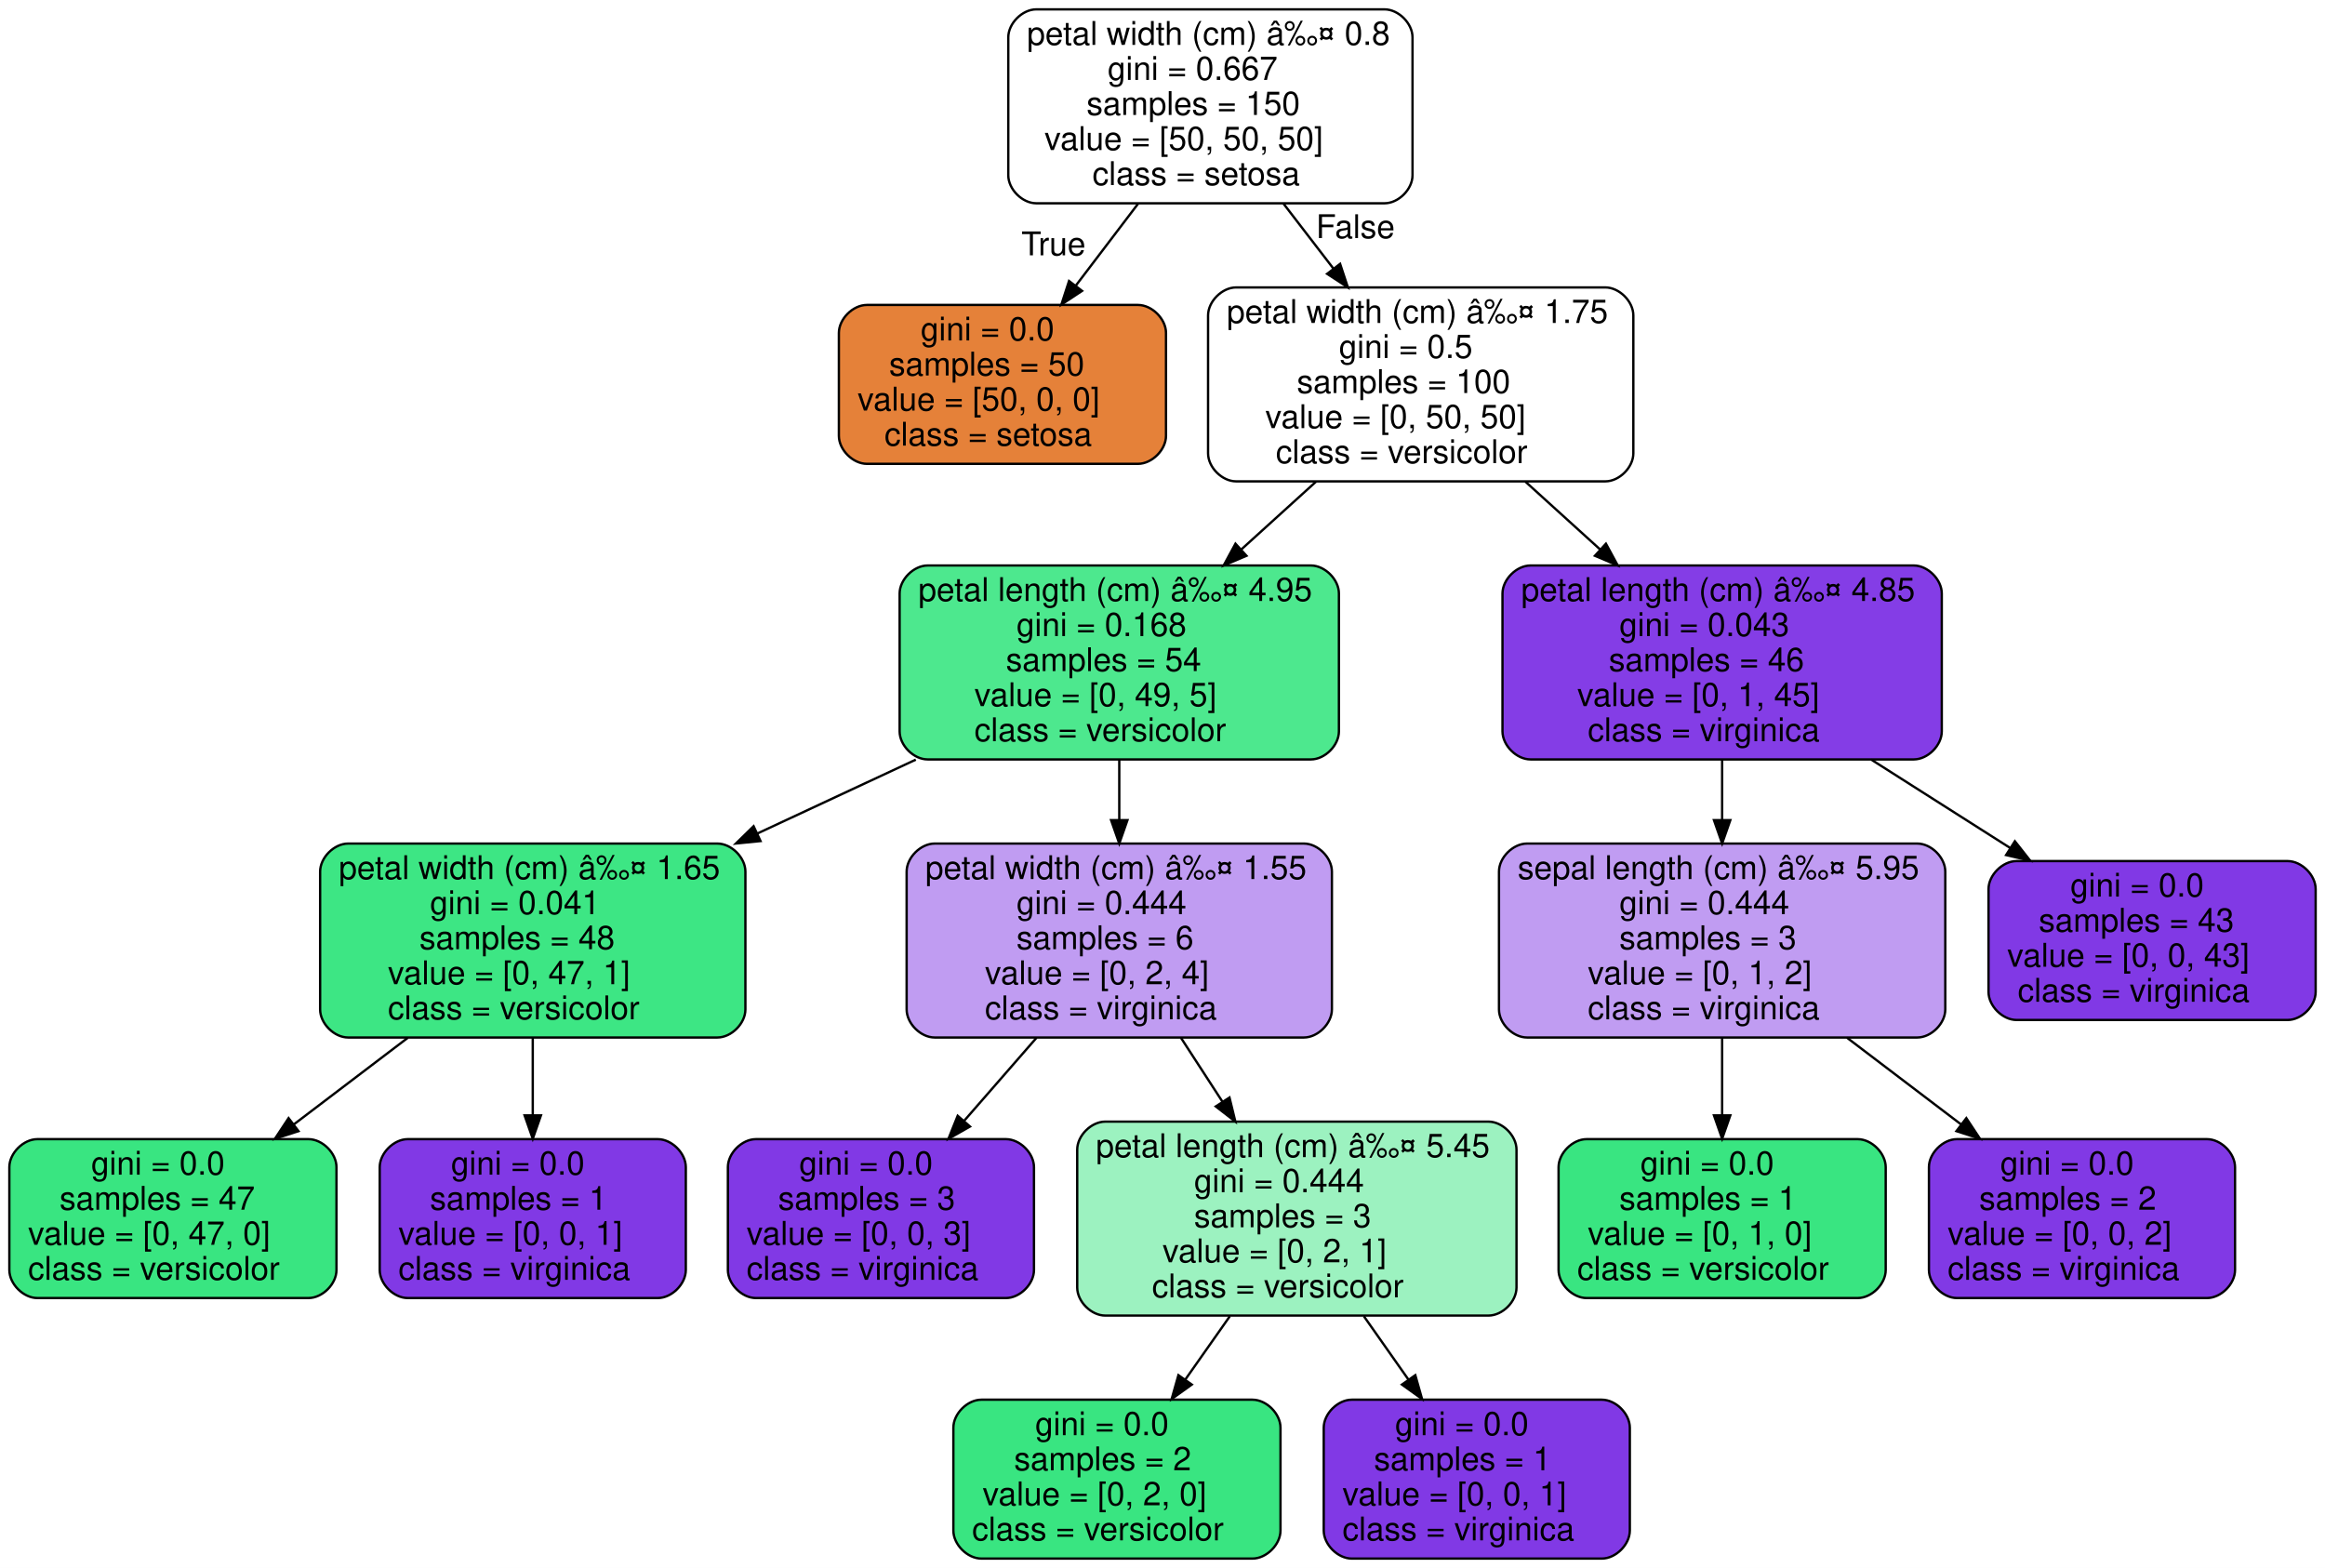
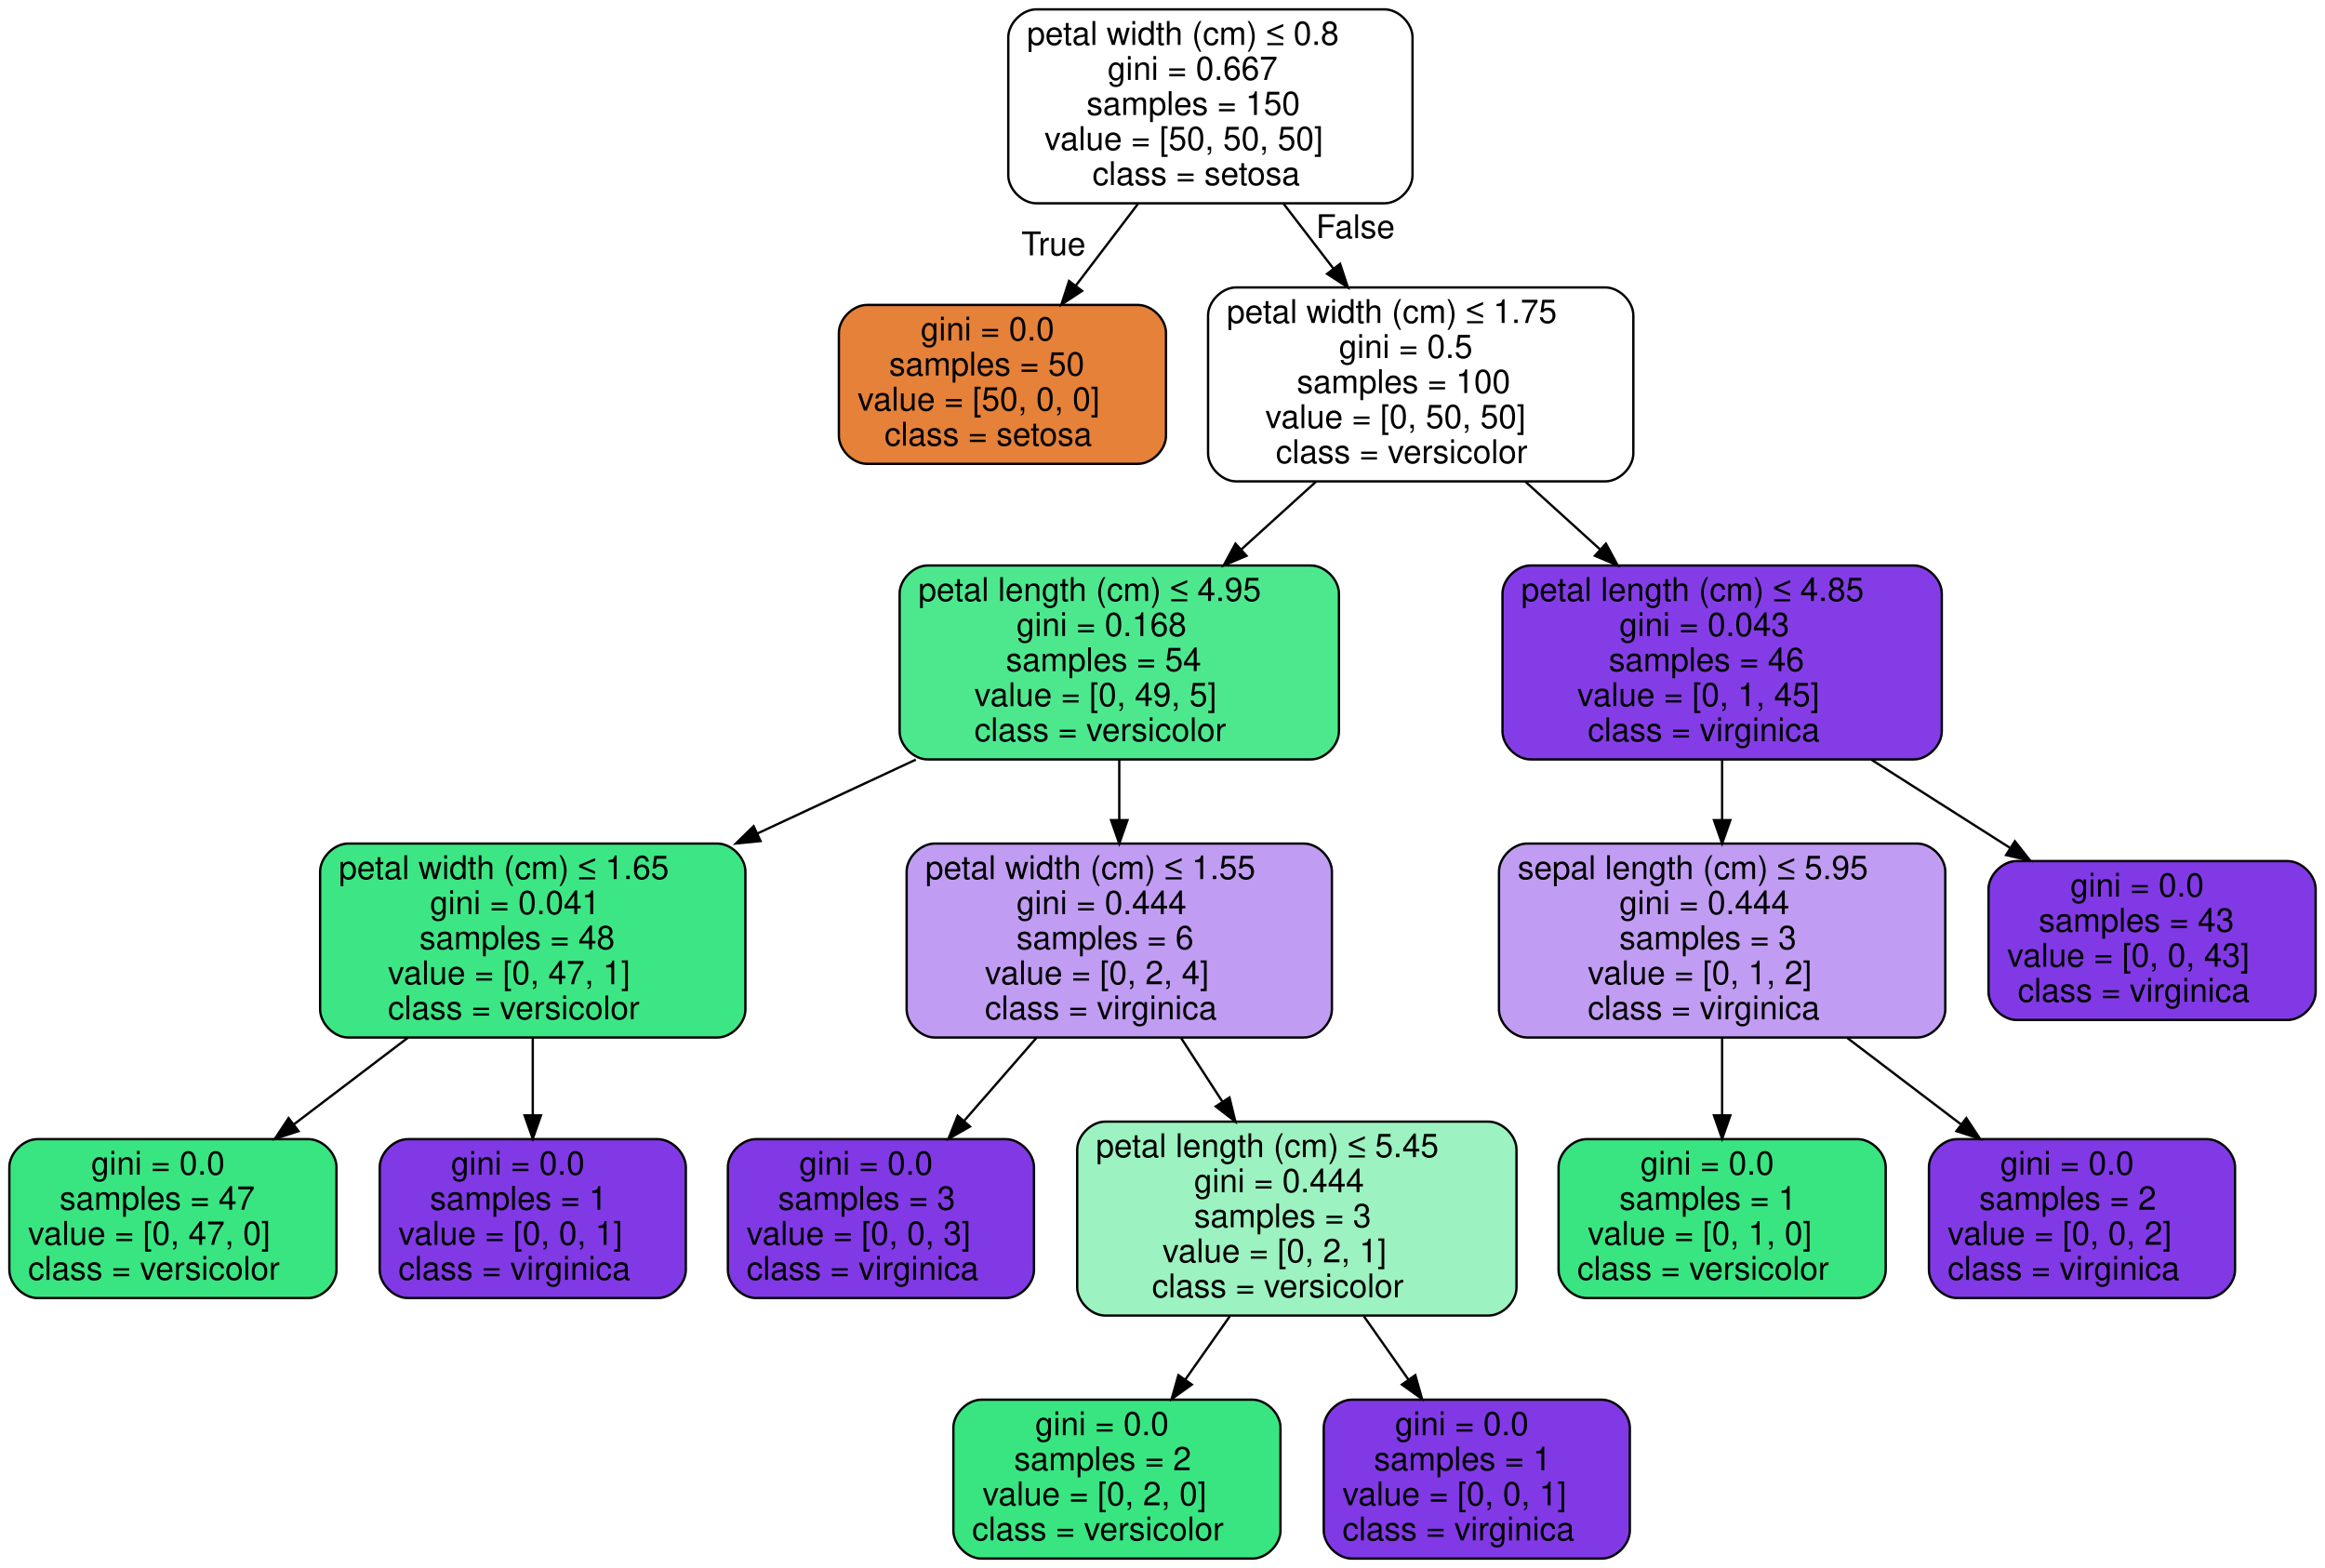
<svg xmlns="http://www.w3.org/2000/svg" width="995pt" height="671pt" viewBox="0.00 0.00 995.00 671.00">
  <g id="graph0" class="graph" transform="scale(1 1) rotate(0) translate(4 667)">
    <polygon fill="white" stroke="transparent" points="-4,4 -4,-667 991,-667 991,4 -4,4" />
    <g id="node1" class="node">
      <path fill="#ffffff" stroke="black" d="M588.5,-663C588.5,-663 439.5,-663 439.5,-663 433.5,-663 427.5,-657 427.5,-651 427.5,-651 427.5,-592 427.5,-592 427.5,-586 433.5,-580 439.5,-580 439.5,-580 588.5,-580 588.5,-580 594.5,-580 600.5,-586 600.5,-592 600.5,-592 600.5,-651 600.5,-651 600.5,-657 594.5,-663 588.5,-663" />
-       <text text-anchor="start" x="435.5" y="-647.8" font-family="Helvetica,sans-Serif" font-size="14.00">petal width (cm) â‰¤ 0.8</text>
+       <text text-anchor="start" x="435.5" y="-647.8" font-family="Helvetica,sans-Serif" font-size="14.00">petal width (cm) ≤ 0.8</text>
      <text text-anchor="start" x="470" y="-632.8" font-family="Helvetica,sans-Serif" font-size="14.00">gini = 0.667</text>
      <text text-anchor="start" x="461" y="-617.8" font-family="Helvetica,sans-Serif" font-size="14.00">samples = 150</text>
      <text text-anchor="start" x="443" y="-602.8" font-family="Helvetica,sans-Serif" font-size="14.00">value = [50, 50, 50]</text>
      <text text-anchor="start" x="463.5" y="-587.8" font-family="Helvetica,sans-Serif" font-size="14.00">class = setosa</text>
    </g>
    <g id="node2" class="node">
      <path fill="#e58139" stroke="black" d="M483,-536.5C483,-536.5 367,-536.5 367,-536.5 361,-536.5 355,-530.5 355,-524.5 355,-524.5 355,-480.5 355,-480.5 355,-474.5 361,-468.5 367,-468.5 367,-468.5 483,-468.5 483,-468.5 489,-468.5 495,-474.5 495,-480.5 495,-480.5 495,-524.5 495,-524.5 495,-530.5 489,-536.5 483,-536.5" />
      <text text-anchor="start" x="390" y="-521.3" font-family="Helvetica,sans-Serif" font-size="14.00">gini = 0.0</text>
      <text text-anchor="start" x="376.5" y="-506.3" font-family="Helvetica,sans-Serif" font-size="14.00">samples = 50</text>
      <text text-anchor="start" x="363" y="-491.3" font-family="Helvetica,sans-Serif" font-size="14.00">value = [50, 0, 0]</text>
      <text text-anchor="start" x="374.5" y="-476.3" font-family="Helvetica,sans-Serif" font-size="14.00">class = setosa</text>
    </g>
    <g id="edge1" class="edge">
      <path fill="none" stroke="black" d="M483.12,-579.91C474.48,-568.54 465.07,-556.18 456.4,-544.77" />
      <polygon fill="black" stroke="black" points="459.07,-542.51 450.23,-536.67 453.5,-546.74 459.07,-542.51" />
      <text text-anchor="middle" x="446.86" y="-557.74" font-family="Helvetica,sans-Serif" font-size="14.00">True</text>
    </g>
    <g id="node3" class="node">
      <path fill="#ffffff" stroke="black" d="M683,-544C683,-544 525,-544 525,-544 519,-544 513,-538 513,-532 513,-532 513,-473 513,-473 513,-467 519,-461 525,-461 525,-461 683,-461 683,-461 689,-461 695,-467 695,-473 695,-473 695,-532 695,-532 695,-538 689,-544 683,-544" />
-       <text text-anchor="start" x="521" y="-528.8" font-family="Helvetica,sans-Serif" font-size="14.00">petal width (cm) â‰¤ 1.75</text>
+       <text text-anchor="start" x="521" y="-528.8" font-family="Helvetica,sans-Serif" font-size="14.00">petal width (cm) ≤ 1.75</text>
      <text text-anchor="start" x="569" y="-513.8" font-family="Helvetica,sans-Serif" font-size="14.00">gini = 0.5</text>
      <text text-anchor="start" x="551" y="-498.8" font-family="Helvetica,sans-Serif" font-size="14.00">samples = 100</text>
      <text text-anchor="start" x="537.5" y="-483.8" font-family="Helvetica,sans-Serif" font-size="14.00">value = [0, 50, 50]</text>
      <text text-anchor="start" x="542" y="-468.8" font-family="Helvetica,sans-Serif" font-size="14.00">class = versicolor</text>
    </g>
    <g id="edge2" class="edge">
      <path fill="none" stroke="black" d="M545.23,-579.91C552.14,-570.92 559.53,-561.32 566.65,-552.05" />
      <polygon fill="black" stroke="black" points="569.51,-554.08 572.83,-544.02 563.96,-549.81 569.51,-554.08" />
      <text text-anchor="middle" x="576.06" y="-565.11" font-family="Helvetica,sans-Serif" font-size="14.00">False</text>
    </g>
    <g id="node4" class="node">
      <path fill="#4de88e" stroke="black" d="M557,-425C557,-425 393,-425 393,-425 387,-425 381,-419 381,-413 381,-413 381,-354 381,-354 381,-348 387,-342 393,-342 393,-342 557,-342 557,-342 563,-342 569,-348 569,-354 569,-354 569,-413 569,-413 569,-419 563,-425 557,-425" />
-       <text text-anchor="start" x="389" y="-409.8" font-family="Helvetica,sans-Serif" font-size="14.00">petal length (cm) â‰¤ 4.95</text>
+       <text text-anchor="start" x="389" y="-409.8" font-family="Helvetica,sans-Serif" font-size="14.00">petal length (cm) ≤ 4.95</text>
      <text text-anchor="start" x="431" y="-394.8" font-family="Helvetica,sans-Serif" font-size="14.00">gini = 0.168</text>
      <text text-anchor="start" x="426.5" y="-379.8" font-family="Helvetica,sans-Serif" font-size="14.00">samples = 54</text>
      <text text-anchor="start" x="413" y="-364.8" font-family="Helvetica,sans-Serif" font-size="14.00">value = [0, 49, 5]</text>
      <text text-anchor="start" x="413" y="-349.8" font-family="Helvetica,sans-Serif" font-size="14.00">class = versicolor</text>
    </g>
    <g id="edge3" class="edge">
      <path fill="none" stroke="black" d="M559.24,-460.91C548.94,-451.56 537.89,-441.54 527.29,-431.93" />
      <polygon fill="black" stroke="black" points="529.44,-429.15 519.68,-425.02 524.73,-434.33 529.44,-429.15" />
    </g>
    <g id="node13" class="node">
      <path fill="#843de6" stroke="black" d="M815,-425C815,-425 651,-425 651,-425 645,-425 639,-419 639,-413 639,-413 639,-354 639,-354 639,-348 645,-342 651,-342 651,-342 815,-342 815,-342 821,-342 827,-348 827,-354 827,-354 827,-413 827,-413 827,-419 821,-425 815,-425" />
-       <text text-anchor="start" x="647" y="-409.8" font-family="Helvetica,sans-Serif" font-size="14.00">petal length (cm) â‰¤ 4.85</text>
+       <text text-anchor="start" x="647" y="-409.8" font-family="Helvetica,sans-Serif" font-size="14.00">petal length (cm) ≤ 4.85</text>
      <text text-anchor="start" x="689" y="-394.8" font-family="Helvetica,sans-Serif" font-size="14.00">gini = 0.043</text>
      <text text-anchor="start" x="684.5" y="-379.8" font-family="Helvetica,sans-Serif" font-size="14.00">samples = 46</text>
      <text text-anchor="start" x="671" y="-364.8" font-family="Helvetica,sans-Serif" font-size="14.00">value = [0, 1, 45]</text>
      <text text-anchor="start" x="675.5" y="-349.8" font-family="Helvetica,sans-Serif" font-size="14.00">class = virginica</text>
    </g>
    <g id="edge12" class="edge">
      <path fill="none" stroke="black" d="M648.76,-460.91C659.06,-451.56 670.11,-441.54 680.71,-431.93" />
      <polygon fill="black" stroke="black" points="683.27,-434.33 688.32,-425.02 678.56,-429.15 683.27,-434.33" />
    </g>
    <g id="node5" class="node">
      <path fill="#3de684" stroke="black" d="M303,-306C303,-306 145,-306 145,-306 139,-306 133,-300 133,-294 133,-294 133,-235 133,-235 133,-229 139,-223 145,-223 145,-223 303,-223 303,-223 309,-223 315,-229 315,-235 315,-235 315,-294 315,-294 315,-300 309,-306 303,-306" />
-       <text text-anchor="start" x="141" y="-290.8" font-family="Helvetica,sans-Serif" font-size="14.00">petal width (cm) â‰¤ 1.65</text>
+       <text text-anchor="start" x="141" y="-290.8" font-family="Helvetica,sans-Serif" font-size="14.00">petal width (cm) ≤ 1.65</text>
      <text text-anchor="start" x="180" y="-275.8" font-family="Helvetica,sans-Serif" font-size="14.00">gini = 0.041</text>
      <text text-anchor="start" x="175.5" y="-260.8" font-family="Helvetica,sans-Serif" font-size="14.00">samples = 48</text>
      <text text-anchor="start" x="162" y="-245.8" font-family="Helvetica,sans-Serif" font-size="14.00">value = [0, 47, 1]</text>
      <text text-anchor="start" x="162" y="-230.8" font-family="Helvetica,sans-Serif" font-size="14.00">class = versicolor</text>
    </g>
    <g id="edge4" class="edge">
      <path fill="none" stroke="black" d="M387.92,-341.91C366.01,-331.7 342.38,-320.68 320.07,-310.28" />
      <polygon fill="black" stroke="black" points="321.47,-307.07 310.93,-306.02 318.51,-313.42 321.47,-307.07" />
    </g>
    <g id="node8" class="node">
      <path fill="#c09cf2" stroke="black" d="M554,-306C554,-306 396,-306 396,-306 390,-306 384,-300 384,-294 384,-294 384,-235 384,-235 384,-229 390,-223 396,-223 396,-223 554,-223 554,-223 560,-223 566,-229 566,-235 566,-235 566,-294 566,-294 566,-300 560,-306 554,-306" />
-       <text text-anchor="start" x="392" y="-290.8" font-family="Helvetica,sans-Serif" font-size="14.00">petal width (cm) â‰¤ 1.55</text>
+       <text text-anchor="start" x="392" y="-290.8" font-family="Helvetica,sans-Serif" font-size="14.00">petal width (cm) ≤ 1.55</text>
      <text text-anchor="start" x="431" y="-275.8" font-family="Helvetica,sans-Serif" font-size="14.00">gini = 0.444</text>
      <text text-anchor="start" x="431" y="-260.8" font-family="Helvetica,sans-Serif" font-size="14.00">samples = 6</text>
      <text text-anchor="start" x="417.5" y="-245.8" font-family="Helvetica,sans-Serif" font-size="14.00">value = [0, 2, 4]</text>
      <text text-anchor="start" x="417.5" y="-230.8" font-family="Helvetica,sans-Serif" font-size="14.00">class = virginica</text>
    </g>
    <g id="edge7" class="edge">
      <path fill="none" stroke="black" d="M475,-341.91C475,-333.65 475,-324.86 475,-316.3" />
      <polygon fill="black" stroke="black" points="478.5,-316.02 475,-306.02 471.5,-316.02 478.5,-316.02" />
    </g>
    <g id="node6" class="node">
      <path fill="#39e581" stroke="black" d="M128,-179.5C128,-179.5 12,-179.5 12,-179.5 6,-179.5 0,-173.5 0,-167.5 0,-167.5 0,-123.5 0,-123.5 0,-117.5 6,-111.5 12,-111.5 12,-111.5 128,-111.5 128,-111.5 134,-111.5 140,-117.5 140,-123.5 140,-123.5 140,-167.5 140,-167.5 140,-173.5 134,-179.5 128,-179.5" />
      <text text-anchor="start" x="35" y="-164.3" font-family="Helvetica,sans-Serif" font-size="14.00">gini = 0.0</text>
      <text text-anchor="start" x="21.5" y="-149.3" font-family="Helvetica,sans-Serif" font-size="14.00">samples = 47</text>
      <text text-anchor="start" x="8" y="-134.3" font-family="Helvetica,sans-Serif" font-size="14.00">value = [0, 47, 0]</text>
      <text text-anchor="start" x="8" y="-119.3" font-family="Helvetica,sans-Serif" font-size="14.00">class = versicolor</text>
    </g>
    <g id="edge5" class="edge">
      <path fill="none" stroke="black" d="M170.57,-222.91C154.74,-210.88 137.44,-197.73 121.72,-185.79" />
      <polygon fill="black" stroke="black" points="123.74,-182.93 113.66,-179.67 119.5,-188.5 123.74,-182.93" />
    </g>
    <g id="node7" class="node">
      <path fill="#8139e5" stroke="black" d="M277.5,-179.5C277.5,-179.5 170.5,-179.5 170.5,-179.5 164.5,-179.5 158.5,-173.5 158.5,-167.5 158.5,-167.5 158.5,-123.5 158.5,-123.5 158.5,-117.5 164.5,-111.5 170.5,-111.5 170.5,-111.5 277.5,-111.5 277.5,-111.5 283.5,-111.5 289.5,-117.5 289.5,-123.5 289.5,-123.5 289.5,-167.5 289.5,-167.5 289.5,-173.5 283.5,-179.5 277.5,-179.5" />
      <text text-anchor="start" x="189" y="-164.3" font-family="Helvetica,sans-Serif" font-size="14.00">gini = 0.0</text>
      <text text-anchor="start" x="180" y="-149.3" font-family="Helvetica,sans-Serif" font-size="14.00">samples = 1</text>
      <text text-anchor="start" x="166.5" y="-134.3" font-family="Helvetica,sans-Serif" font-size="14.00">value = [0, 0, 1]</text>
      <text text-anchor="start" x="166.5" y="-119.3" font-family="Helvetica,sans-Serif" font-size="14.00">class = virginica</text>
    </g>
    <g id="edge6" class="edge">
      <path fill="none" stroke="black" d="M224,-222.91C224,-212.2 224,-200.62 224,-189.78" />
      <polygon fill="black" stroke="black" points="227.5,-189.67 224,-179.67 220.5,-189.67 227.5,-189.67" />
    </g>
    <g id="node9" class="node">
      <path fill="#8139e5" stroke="black" d="M426.5,-179.5C426.5,-179.5 319.5,-179.5 319.5,-179.5 313.5,-179.5 307.5,-173.5 307.5,-167.5 307.5,-167.5 307.5,-123.5 307.5,-123.5 307.5,-117.5 313.5,-111.5 319.5,-111.5 319.5,-111.5 426.5,-111.5 426.5,-111.5 432.5,-111.5 438.5,-117.5 438.5,-123.5 438.5,-123.5 438.5,-167.5 438.5,-167.5 438.5,-173.5 432.5,-179.5 426.5,-179.5" />
      <text text-anchor="start" x="338" y="-164.3" font-family="Helvetica,sans-Serif" font-size="14.00">gini = 0.0</text>
      <text text-anchor="start" x="329" y="-149.3" font-family="Helvetica,sans-Serif" font-size="14.00">samples = 3</text>
      <text text-anchor="start" x="315.5" y="-134.3" font-family="Helvetica,sans-Serif" font-size="14.00">value = [0, 0, 3]</text>
      <text text-anchor="start" x="315.5" y="-119.3" font-family="Helvetica,sans-Serif" font-size="14.00">class = virginica</text>
    </g>
    <g id="edge8" class="edge">
      <path fill="none" stroke="black" d="M439.61,-222.91C429.61,-211.43 418.72,-198.94 408.69,-187.44" />
      <polygon fill="black" stroke="black" points="411.12,-184.9 401.91,-179.67 405.85,-189.5 411.12,-184.9" />
    </g>
    <g id="node10" class="node">
      <path fill="#9cf2c0" stroke="black" d="M633,-187C633,-187 469,-187 469,-187 463,-187 457,-181 457,-175 457,-175 457,-116 457,-116 457,-110 463,-104 469,-104 469,-104 633,-104 633,-104 639,-104 645,-110 645,-116 645,-116 645,-175 645,-175 645,-181 639,-187 633,-187" />
-       <text text-anchor="start" x="465" y="-171.8" font-family="Helvetica,sans-Serif" font-size="14.00">petal length (cm) â‰¤ 5.45</text>
+       <text text-anchor="start" x="465" y="-171.8" font-family="Helvetica,sans-Serif" font-size="14.00">petal length (cm) ≤ 5.45</text>
      <text text-anchor="start" x="507" y="-156.8" font-family="Helvetica,sans-Serif" font-size="14.00">gini = 0.444</text>
      <text text-anchor="start" x="507" y="-141.8" font-family="Helvetica,sans-Serif" font-size="14.00">samples = 3</text>
      <text text-anchor="start" x="493.5" y="-126.8" font-family="Helvetica,sans-Serif" font-size="14.00">value = [0, 2, 1]</text>
      <text text-anchor="start" x="489" y="-111.8" font-family="Helvetica,sans-Serif" font-size="14.00">class = versicolor</text>
    </g>
    <g id="edge9" class="edge">
      <path fill="none" stroke="black" d="M501.37,-222.91C507.09,-214.1 513.19,-204.7 519.1,-195.61" />
      <polygon fill="black" stroke="black" points="522.17,-197.31 524.68,-187.02 516.3,-193.5 522.17,-197.31" />
    </g>
    <g id="node11" class="node">
      <path fill="#39e581" stroke="black" d="M532,-68C532,-68 416,-68 416,-68 410,-68 404,-62 404,-56 404,-56 404,-12 404,-12 404,-6 410,0 416,0 416,0 532,0 532,0 538,0 544,-6 544,-12 544,-12 544,-56 544,-56 544,-62 538,-68 532,-68" />
      <text text-anchor="start" x="439" y="-52.8" font-family="Helvetica,sans-Serif" font-size="14.00">gini = 0.0</text>
      <text text-anchor="start" x="430" y="-37.8" font-family="Helvetica,sans-Serif" font-size="14.00">samples = 2</text>
      <text text-anchor="start" x="416.5" y="-22.8" font-family="Helvetica,sans-Serif" font-size="14.00">value = [0, 2, 0]</text>
      <text text-anchor="start" x="412" y="-7.8" font-family="Helvetica,sans-Serif" font-size="14.00">class = versicolor</text>
    </g>
    <g id="edge10" class="edge">
      <path fill="none" stroke="black" d="M522.33,-103.73C516.11,-94.88 509.52,-85.51 503.27,-76.63" />
      <polygon fill="black" stroke="black" points="506.03,-74.47 497.42,-68.3 500.31,-78.49 506.03,-74.47" />
    </g>
    <g id="node12" class="node">
      <path fill="#8139e5" stroke="black" d="M681.5,-68C681.5,-68 574.5,-68 574.5,-68 568.5,-68 562.5,-62 562.5,-56 562.5,-56 562.5,-12 562.5,-12 562.5,-6 568.5,0 574.5,0 574.5,0 681.5,0 681.5,0 687.5,0 693.5,-6 693.5,-12 693.5,-12 693.5,-56 693.5,-56 693.5,-62 687.5,-68 681.5,-68" />
      <text text-anchor="start" x="593" y="-52.8" font-family="Helvetica,sans-Serif" font-size="14.00">gini = 0.0</text>
      <text text-anchor="start" x="584" y="-37.8" font-family="Helvetica,sans-Serif" font-size="14.00">samples = 1</text>
      <text text-anchor="start" x="570.5" y="-22.8" font-family="Helvetica,sans-Serif" font-size="14.00">value = [0, 0, 1]</text>
      <text text-anchor="start" x="570.5" y="-7.8" font-family="Helvetica,sans-Serif" font-size="14.00">class = virginica</text>
    </g>
    <g id="edge11" class="edge">
      <path fill="none" stroke="black" d="M579.67,-103.73C585.89,-94.88 592.48,-85.51 598.73,-76.63" />
      <polygon fill="black" stroke="black" points="601.69,-78.49 604.58,-68.3 595.97,-74.47 601.69,-78.49" />
    </g>
    <g id="node14" class="node">
      <path fill="#c09cf2" stroke="black" d="M816.5,-306C816.5,-306 649.5,-306 649.5,-306 643.5,-306 637.5,-300 637.5,-294 637.5,-294 637.5,-235 637.5,-235 637.5,-229 643.5,-223 649.5,-223 649.5,-223 816.5,-223 816.5,-223 822.5,-223 828.5,-229 828.5,-235 828.5,-235 828.5,-294 828.5,-294 828.5,-300 822.5,-306 816.5,-306" />
-       <text text-anchor="start" x="645.5" y="-290.8" font-family="Helvetica,sans-Serif" font-size="14.00">sepal length (cm) â‰¤ 5.95</text>
+       <text text-anchor="start" x="645.5" y="-290.8" font-family="Helvetica,sans-Serif" font-size="14.00">sepal length (cm) ≤ 5.95</text>
      <text text-anchor="start" x="689" y="-275.8" font-family="Helvetica,sans-Serif" font-size="14.00">gini = 0.444</text>
      <text text-anchor="start" x="689" y="-260.8" font-family="Helvetica,sans-Serif" font-size="14.00">samples = 3</text>
      <text text-anchor="start" x="675.5" y="-245.8" font-family="Helvetica,sans-Serif" font-size="14.00">value = [0, 1, 2]</text>
      <text text-anchor="start" x="675.5" y="-230.8" font-family="Helvetica,sans-Serif" font-size="14.00">class = virginica</text>
    </g>
    <g id="edge13" class="edge">
      <path fill="none" stroke="black" d="M733,-341.91C733,-333.65 733,-324.86 733,-316.3" />
      <polygon fill="black" stroke="black" points="736.5,-316.02 733,-306.02 729.5,-316.02 736.5,-316.02" />
    </g>
    <g id="node17" class="node">
      <path fill="#8139e5" stroke="black" d="M975,-298.5C975,-298.5 859,-298.5 859,-298.5 853,-298.5 847,-292.5 847,-286.5 847,-286.5 847,-242.5 847,-242.5 847,-236.5 853,-230.5 859,-230.5 859,-230.5 975,-230.5 975,-230.5 981,-230.5 987,-236.5 987,-242.5 987,-242.5 987,-286.5 987,-286.5 987,-292.5 981,-298.5 975,-298.5" />
      <text text-anchor="start" x="882" y="-283.3" font-family="Helvetica,sans-Serif" font-size="14.00">gini = 0.0</text>
      <text text-anchor="start" x="868.5" y="-268.3" font-family="Helvetica,sans-Serif" font-size="14.00">samples = 43</text>
      <text text-anchor="start" x="855" y="-253.3" font-family="Helvetica,sans-Serif" font-size="14.00">value = [0, 0, 43]</text>
      <text text-anchor="start" x="859.5" y="-238.3" font-family="Helvetica,sans-Serif" font-size="14.00">class = virginica</text>
    </g>
    <g id="edge16" class="edge">
      <path fill="none" stroke="black" d="M796.84,-341.91C816.1,-329.66 837.19,-316.25 856.24,-304.13" />
      <polygon fill="black" stroke="black" points="858.28,-306.99 864.84,-298.67 854.52,-301.08 858.28,-306.99" />
    </g>
    <g id="node15" class="node">
      <path fill="#39e581" stroke="black" d="M791,-179.5C791,-179.5 675,-179.5 675,-179.5 669,-179.5 663,-173.5 663,-167.5 663,-167.5 663,-123.5 663,-123.5 663,-117.5 669,-111.5 675,-111.5 675,-111.5 791,-111.5 791,-111.5 797,-111.5 803,-117.5 803,-123.5 803,-123.5 803,-167.5 803,-167.5 803,-173.5 797,-179.5 791,-179.5" />
      <text text-anchor="start" x="698" y="-164.3" font-family="Helvetica,sans-Serif" font-size="14.00">gini = 0.0</text>
      <text text-anchor="start" x="689" y="-149.3" font-family="Helvetica,sans-Serif" font-size="14.00">samples = 1</text>
      <text text-anchor="start" x="675.5" y="-134.3" font-family="Helvetica,sans-Serif" font-size="14.00">value = [0, 1, 0]</text>
      <text text-anchor="start" x="671" y="-119.3" font-family="Helvetica,sans-Serif" font-size="14.00">class = versicolor</text>
    </g>
    <g id="edge14" class="edge">
      <path fill="none" stroke="black" d="M733,-222.91C733,-212.2 733,-200.62 733,-189.78" />
      <polygon fill="black" stroke="black" points="736.5,-189.67 733,-179.67 729.5,-189.67 736.5,-189.67" />
    </g>
    <g id="node16" class="node">
      <path fill="#8139e5" stroke="black" d="M940.5,-179.5C940.5,-179.5 833.5,-179.5 833.5,-179.5 827.5,-179.5 821.5,-173.5 821.5,-167.5 821.5,-167.5 821.5,-123.5 821.5,-123.5 821.5,-117.5 827.5,-111.5 833.5,-111.5 833.5,-111.5 940.5,-111.5 940.5,-111.5 946.5,-111.5 952.5,-117.5 952.5,-123.5 952.5,-123.5 952.5,-167.5 952.5,-167.5 952.5,-173.5 946.5,-179.5 940.5,-179.5" />
      <text text-anchor="start" x="852" y="-164.3" font-family="Helvetica,sans-Serif" font-size="14.00">gini = 0.0</text>
      <text text-anchor="start" x="843" y="-149.3" font-family="Helvetica,sans-Serif" font-size="14.00">samples = 2</text>
      <text text-anchor="start" x="829.5" y="-134.3" font-family="Helvetica,sans-Serif" font-size="14.00">value = [0, 0, 2]</text>
      <text text-anchor="start" x="829.5" y="-119.3" font-family="Helvetica,sans-Serif" font-size="14.00">class = virginica</text>
    </g>
    <g id="edge15" class="edge">
      <path fill="none" stroke="black" d="M786.43,-222.91C802.26,-210.88 819.56,-197.73 835.28,-185.79" />
      <polygon fill="black" stroke="black" points="837.5,-188.5 843.34,-179.67 833.26,-182.93 837.5,-188.5" />
    </g>
  </g>
</svg>
